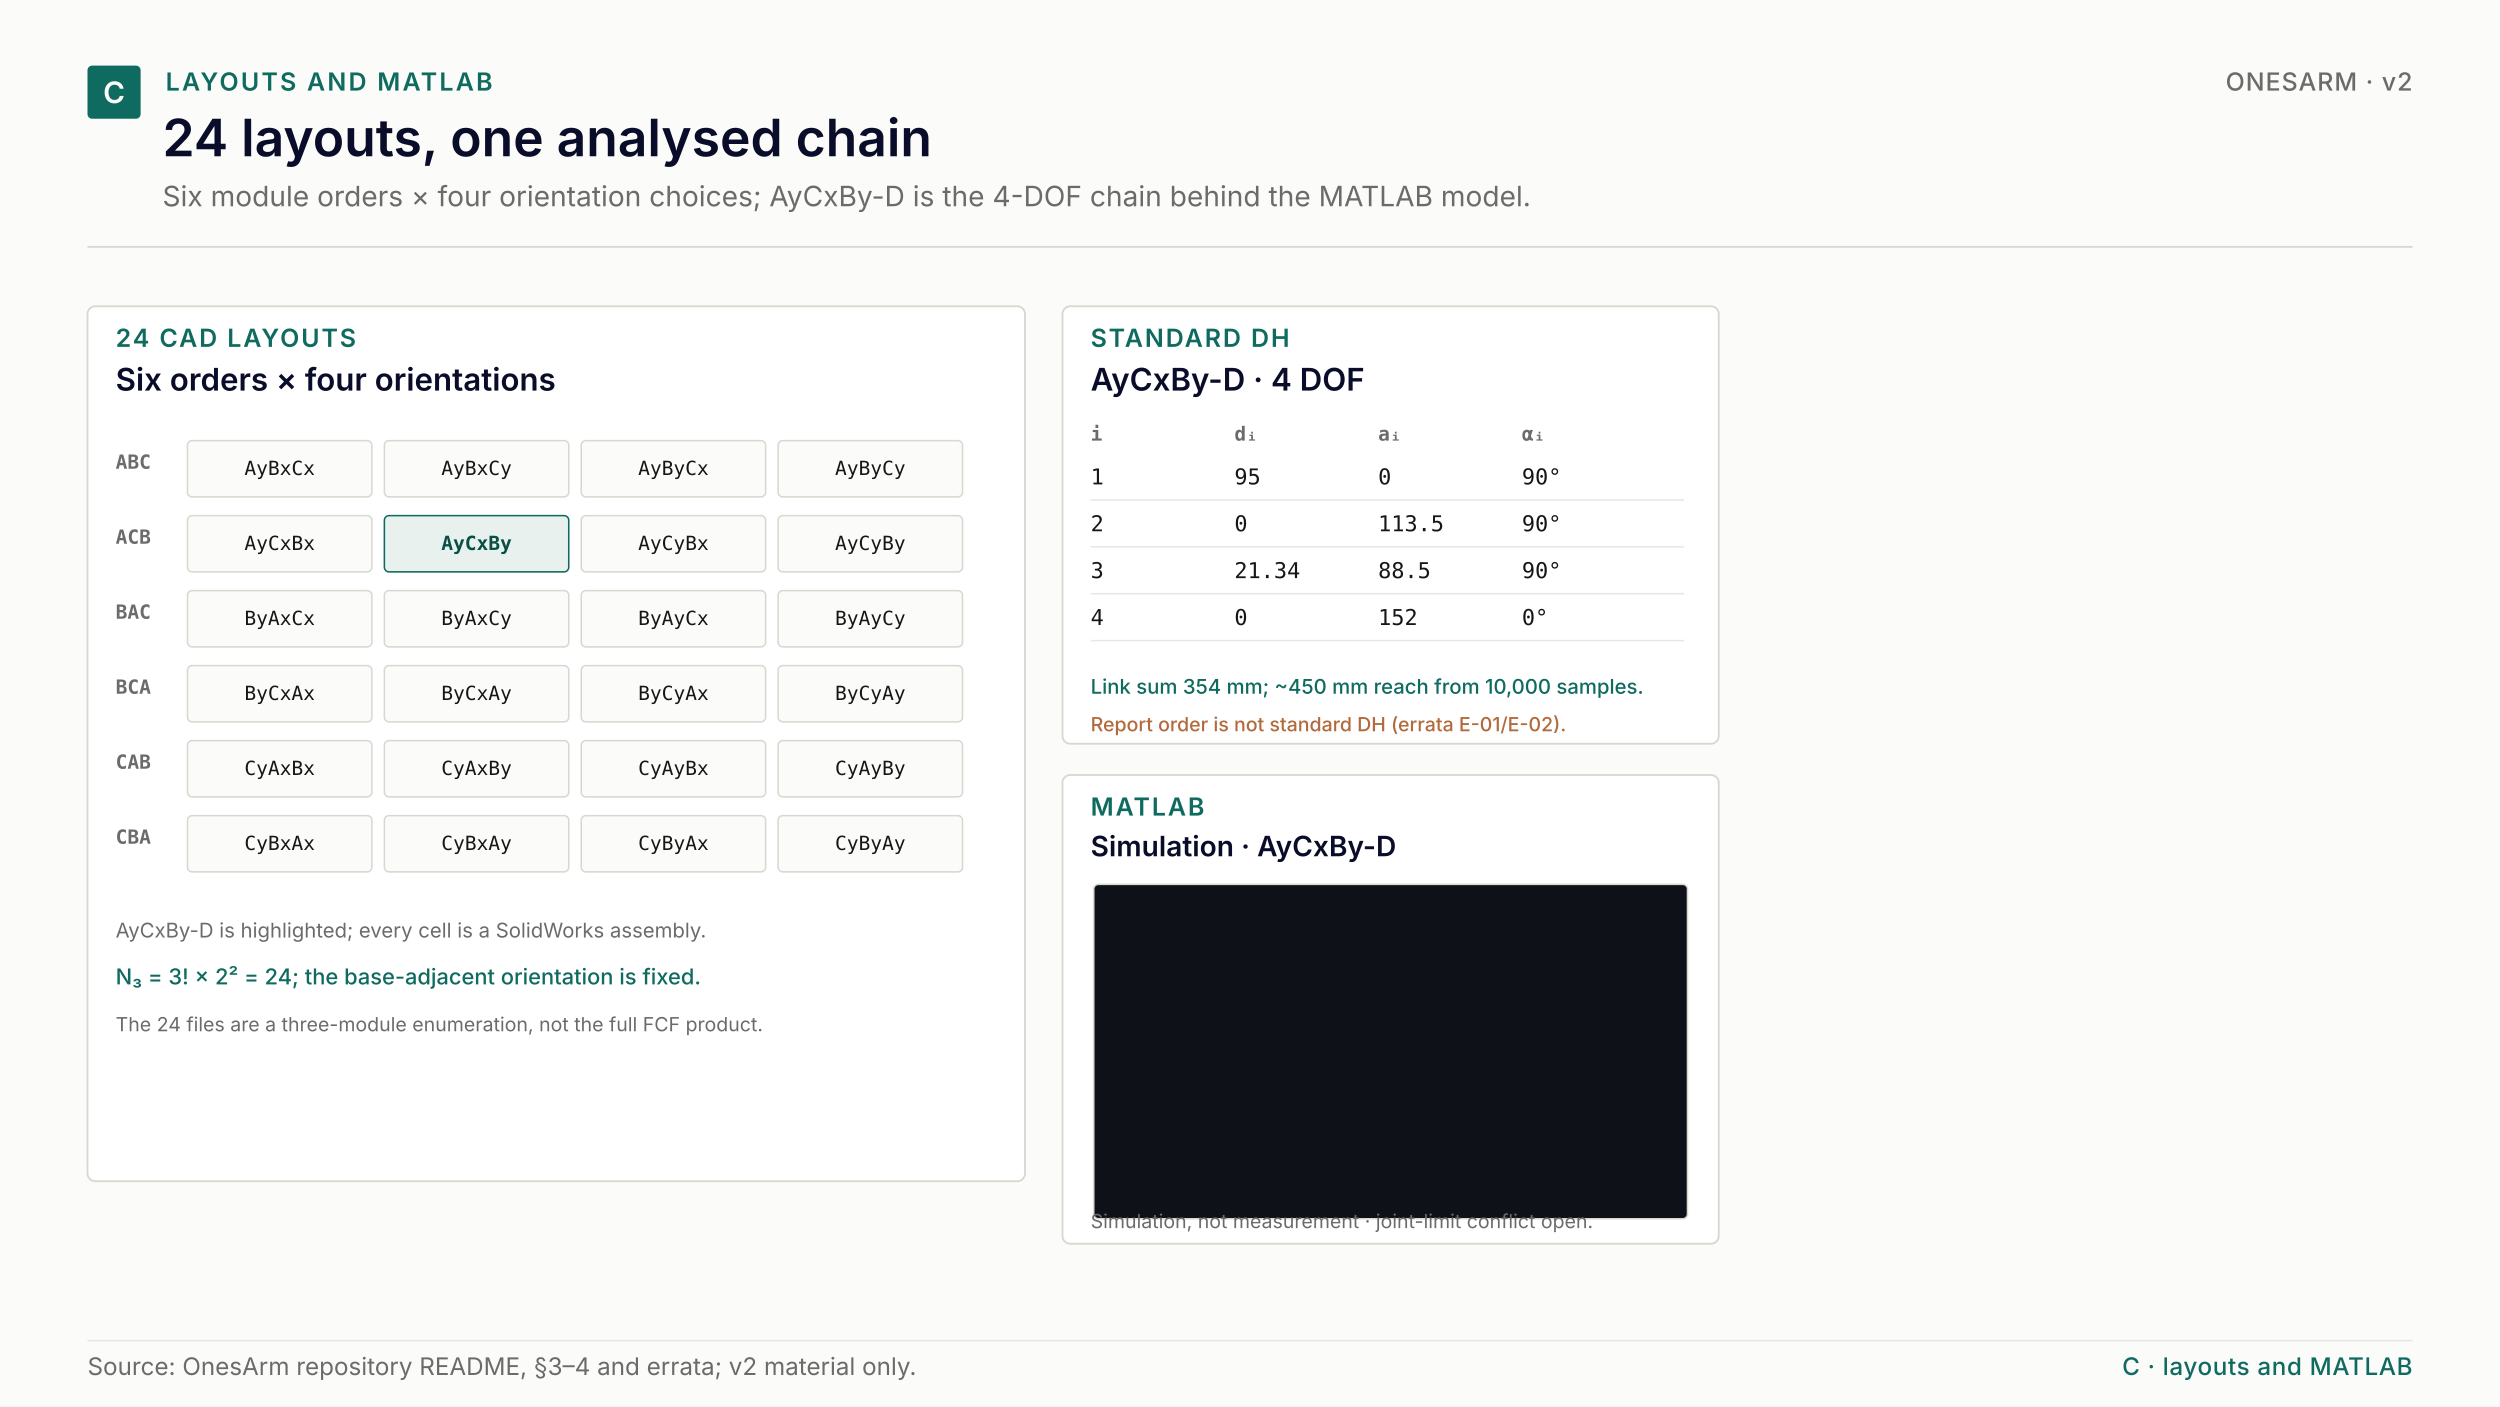
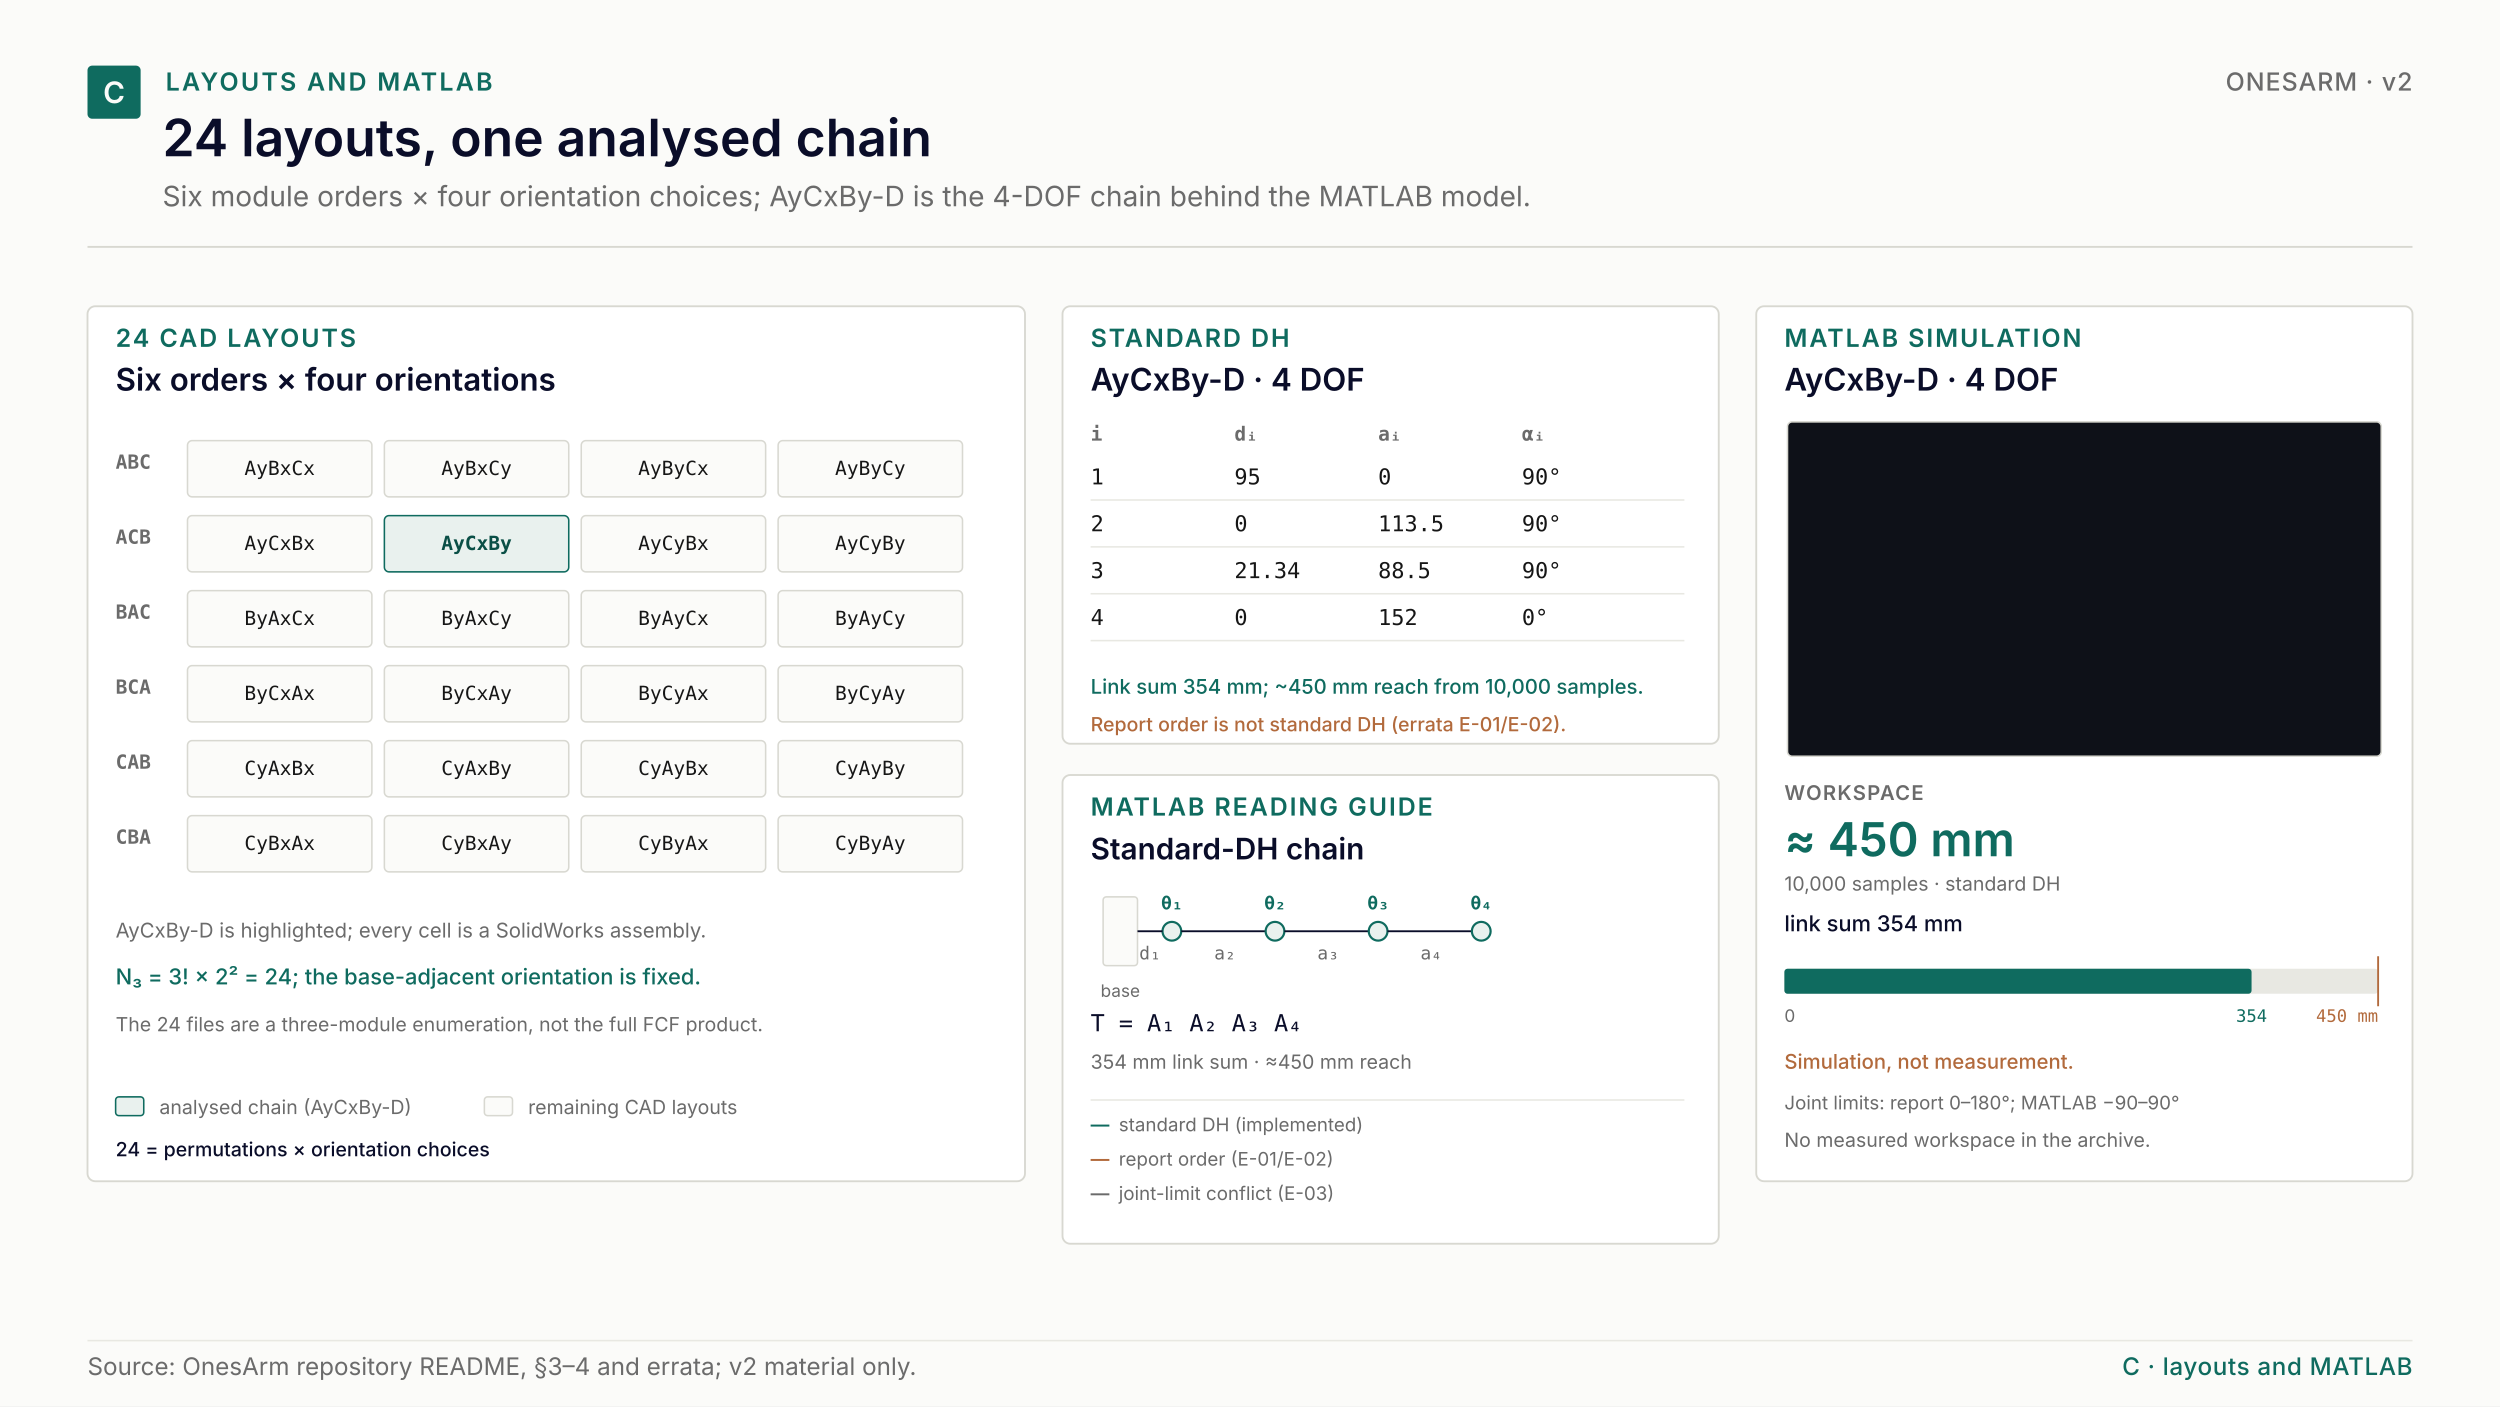
<svg xmlns="http://www.w3.org/2000/svg" width="220mm" height="123.75mm" viewBox="0 0 1600 900" role="img">
  <defs>
    <marker id="onesarmclayoutsandmatlab-ink" markerWidth="8" markerHeight="8" refX="7" refY="4" orient="auto" markerUnits="userSpaceOnUse">
      <path d="M0,0 L8,4 L0,8 z" fill="#0A0D29" />
    </marker>
    <marker id="onesarmclayoutsandmatlab-accent" markerWidth="8" markerHeight="8" refX="7" refY="4" orient="auto" markerUnits="userSpaceOnUse">
      <path d="M0,0 L8,4 L0,8 z" fill="#0F6B5F" />
    </marker>
    <marker id="onesarmclayoutsandmatlab-warm" markerWidth="8" markerHeight="8" refX="7" refY="4" orient="auto" markerUnits="userSpaceOnUse">
      <path d="M0,0 L8,4 L0,8 z" fill="#B26A3C" />
    </marker>
    <marker id="onesarmclayoutsandmatlab-muted" markerWidth="8" markerHeight="8" refX="7" refY="4" orient="auto" markerUnits="userSpaceOnUse">
      <path d="M0,0 L8,4 L0,8 z" fill="#6B6B6B" />
    </marker>
  </defs>
  <rect width="1600" height="900" fill="#FBFBF9" />
  <rect x="56.0" y="42.0" width="34.0" height="34.0" rx="3" fill="#0F6B5F" stroke="none" stroke-width="0" opacity="1" />
  <text x="73.0" y="66.0" font-family="Inter, 'PingFang SC', 'Noto Sans SC', 'Helvetica Neue', Arial, sans-serif" font-size="19" font-weight="600" fill="#FBFBF9" text-anchor="middle" letter-spacing="0" opacity="1">C</text>
  <text x="106.0" y="58.0" font-family="Inter, 'PingFang SC', 'Noto Sans SC', 'Helvetica Neue', Arial, sans-serif" font-size="16" font-weight="600" fill="#0F6B5F" text-anchor="start" letter-spacing="1.4" opacity="1">LAYOUTS AND MATLAB</text>
  <text x="104.0" y="100.0" font-family="Inter, 'PingFang SC', 'Noto Sans SC', 'Helvetica Neue', Arial, sans-serif" font-size="33" font-weight="600" fill="#0A0D29" text-anchor="start" letter-spacing="0" opacity="1">24 layouts, one analysed chain</text>
  <text x="104.0" y="132.0" font-family="Inter, 'PingFang SC', 'Noto Sans SC', 'Helvetica Neue', Arial, sans-serif" font-size="18" font-weight="400" fill="#6B6B6B" text-anchor="start" letter-spacing="0" opacity="1">Six module orders × four orientation choices; AyCxBy-D is the 4-DOF chain behind the MATLAB model.</text>
  <line x1="56.0" y1="158.0" x2="1544.0" y2="158.0" stroke="#D8D8D1" stroke-width="1.2" opacity="1" />
  <text x="1544.0" y="58.0" font-family="Inter, 'PingFang SC', 'Noto Sans SC', 'Helvetica Neue', Arial, sans-serif" font-size="16" font-weight="500" fill="#6B6B6B" text-anchor="end" letter-spacing="0.6" opacity="1">ONESARM · v2</text>
  <rect x="56.0" y="196.0" width="600.0" height="560.0" rx="5" fill="#FFFFFF" stroke="#D8D8D1" stroke-width="1.2" opacity="1" />
  <text x="74.0" y="222.0" font-family="Inter, 'PingFang SC', 'Noto Sans SC', 'Helvetica Neue', Arial, sans-serif" font-size="16" font-weight="600" fill="#0F6B5F" text-anchor="start" letter-spacing="1.2" opacity="1">24 CAD LAYOUTS</text>
  <text x="74.0" y="250.0" font-family="Inter, 'PingFang SC', 'Noto Sans SC', 'Helvetica Neue', Arial, sans-serif" font-size="20" font-weight="600" fill="#0A0D29" text-anchor="start" letter-spacing="0" opacity="1">Six orders × four orientations</text>
  <text x="74.0" y="300.0" font-family="ui-monospace, 'SFMono-Regular', Menlo, Consolas, monospace" font-size="12.5" font-weight="600" fill="#6B6B6B" text-anchor="start" letter-spacing="0" opacity="1">ABC</text>
  <rect x="120.0" y="282.0" width="118.0" height="36.0" rx="3" fill="#FBFBF9" stroke="#D8D8D1" stroke-width="1" opacity="1" />
  <text x="179.0" y="304.0" font-family="ui-monospace, 'SFMono-Regular', Menlo, Consolas, monospace" font-size="12.5" font-weight="400" fill="#161616" text-anchor="middle" letter-spacing="0" opacity="1">AyBxCx</text>
  <rect x="246.0" y="282.0" width="118.0" height="36.0" rx="3" fill="#FBFBF9" stroke="#D8D8D1" stroke-width="1" opacity="1" />
  <text x="305.0" y="304.0" font-family="ui-monospace, 'SFMono-Regular', Menlo, Consolas, monospace" font-size="12.5" font-weight="400" fill="#161616" text-anchor="middle" letter-spacing="0" opacity="1">AyBxCy</text>
  <rect x="372.0" y="282.0" width="118.0" height="36.0" rx="3" fill="#FBFBF9" stroke="#D8D8D1" stroke-width="1" opacity="1" />
  <text x="431.0" y="304.0" font-family="ui-monospace, 'SFMono-Regular', Menlo, Consolas, monospace" font-size="12.5" font-weight="400" fill="#161616" text-anchor="middle" letter-spacing="0" opacity="1">AyByCx</text>
  <rect x="498.0" y="282.0" width="118.0" height="36.0" rx="3" fill="#FBFBF9" stroke="#D8D8D1" stroke-width="1" opacity="1" />
  <text x="557.0" y="304.0" font-family="ui-monospace, 'SFMono-Regular', Menlo, Consolas, monospace" font-size="12.5" font-weight="400" fill="#161616" text-anchor="middle" letter-spacing="0" opacity="1">AyByCy</text>
  <text x="74.0" y="348.0" font-family="ui-monospace, 'SFMono-Regular', Menlo, Consolas, monospace" font-size="12.5" font-weight="600" fill="#6B6B6B" text-anchor="start" letter-spacing="0" opacity="1">ACB</text>
  <rect x="120.0" y="330.0" width="118.0" height="36.0" rx="3" fill="#FBFBF9" stroke="#D8D8D1" stroke-width="1" opacity="1" />
  <text x="179.0" y="352.0" font-family="ui-monospace, 'SFMono-Regular', Menlo, Consolas, monospace" font-size="12.5" font-weight="400" fill="#161616" text-anchor="middle" letter-spacing="0" opacity="1">AyCxBx</text>
  <rect x="246.0" y="330.0" width="118.0" height="36.0" rx="3" fill="#E9F1EE" stroke="#0F6B5F" stroke-width="1" opacity="1" />
  <text x="305.0" y="352.0" font-family="ui-monospace, 'SFMono-Regular', Menlo, Consolas, monospace" font-size="12.5" font-weight="600" fill="#0A4F46" text-anchor="middle" letter-spacing="0" opacity="1">AyCxBy</text>
  <rect x="372.0" y="330.0" width="118.0" height="36.0" rx="3" fill="#FBFBF9" stroke="#D8D8D1" stroke-width="1" opacity="1" />
  <text x="431.0" y="352.0" font-family="ui-monospace, 'SFMono-Regular', Menlo, Consolas, monospace" font-size="12.5" font-weight="400" fill="#161616" text-anchor="middle" letter-spacing="0" opacity="1">AyCyBx</text>
  <rect x="498.0" y="330.0" width="118.0" height="36.0" rx="3" fill="#FBFBF9" stroke="#D8D8D1" stroke-width="1" opacity="1" />
  <text x="557.0" y="352.0" font-family="ui-monospace, 'SFMono-Regular', Menlo, Consolas, monospace" font-size="12.5" font-weight="400" fill="#161616" text-anchor="middle" letter-spacing="0" opacity="1">AyCyBy</text>
  <text x="74.0" y="396.0" font-family="ui-monospace, 'SFMono-Regular', Menlo, Consolas, monospace" font-size="12.5" font-weight="600" fill="#6B6B6B" text-anchor="start" letter-spacing="0" opacity="1">BAC</text>
  <rect x="120.0" y="378.0" width="118.0" height="36.0" rx="3" fill="#FBFBF9" stroke="#D8D8D1" stroke-width="1" opacity="1" />
  <text x="179.0" y="400.0" font-family="ui-monospace, 'SFMono-Regular', Menlo, Consolas, monospace" font-size="12.5" font-weight="400" fill="#161616" text-anchor="middle" letter-spacing="0" opacity="1">ByAxCx</text>
  <rect x="246.0" y="378.0" width="118.0" height="36.0" rx="3" fill="#FBFBF9" stroke="#D8D8D1" stroke-width="1" opacity="1" />
  <text x="305.0" y="400.0" font-family="ui-monospace, 'SFMono-Regular', Menlo, Consolas, monospace" font-size="12.5" font-weight="400" fill="#161616" text-anchor="middle" letter-spacing="0" opacity="1">ByAxCy</text>
  <rect x="372.0" y="378.0" width="118.0" height="36.0" rx="3" fill="#FBFBF9" stroke="#D8D8D1" stroke-width="1" opacity="1" />
  <text x="431.0" y="400.0" font-family="ui-monospace, 'SFMono-Regular', Menlo, Consolas, monospace" font-size="12.5" font-weight="400" fill="#161616" text-anchor="middle" letter-spacing="0" opacity="1">ByAyCx</text>
  <rect x="498.0" y="378.0" width="118.0" height="36.0" rx="3" fill="#FBFBF9" stroke="#D8D8D1" stroke-width="1" opacity="1" />
  <text x="557.0" y="400.0" font-family="ui-monospace, 'SFMono-Regular', Menlo, Consolas, monospace" font-size="12.5" font-weight="400" fill="#161616" text-anchor="middle" letter-spacing="0" opacity="1">ByAyCy</text>
  <text x="74.0" y="444.0" font-family="ui-monospace, 'SFMono-Regular', Menlo, Consolas, monospace" font-size="12.5" font-weight="600" fill="#6B6B6B" text-anchor="start" letter-spacing="0" opacity="1">BCA</text>
  <rect x="120.0" y="426.0" width="118.0" height="36.0" rx="3" fill="#FBFBF9" stroke="#D8D8D1" stroke-width="1" opacity="1" />
  <text x="179.0" y="448.0" font-family="ui-monospace, 'SFMono-Regular', Menlo, Consolas, monospace" font-size="12.5" font-weight="400" fill="#161616" text-anchor="middle" letter-spacing="0" opacity="1">ByCxAx</text>
  <rect x="246.0" y="426.0" width="118.0" height="36.0" rx="3" fill="#FBFBF9" stroke="#D8D8D1" stroke-width="1" opacity="1" />
  <text x="305.0" y="448.0" font-family="ui-monospace, 'SFMono-Regular', Menlo, Consolas, monospace" font-size="12.5" font-weight="400" fill="#161616" text-anchor="middle" letter-spacing="0" opacity="1">ByCxAy</text>
  <rect x="372.0" y="426.0" width="118.0" height="36.0" rx="3" fill="#FBFBF9" stroke="#D8D8D1" stroke-width="1" opacity="1" />
  <text x="431.0" y="448.0" font-family="ui-monospace, 'SFMono-Regular', Menlo, Consolas, monospace" font-size="12.5" font-weight="400" fill="#161616" text-anchor="middle" letter-spacing="0" opacity="1">ByCyAx</text>
  <rect x="498.0" y="426.0" width="118.0" height="36.0" rx="3" fill="#FBFBF9" stroke="#D8D8D1" stroke-width="1" opacity="1" />
  <text x="557.0" y="448.0" font-family="ui-monospace, 'SFMono-Regular', Menlo, Consolas, monospace" font-size="12.5" font-weight="400" fill="#161616" text-anchor="middle" letter-spacing="0" opacity="1">ByCyAy</text>
  <text x="74.0" y="492.0" font-family="ui-monospace, 'SFMono-Regular', Menlo, Consolas, monospace" font-size="12.5" font-weight="600" fill="#6B6B6B" text-anchor="start" letter-spacing="0" opacity="1">CAB</text>
  <rect x="120.0" y="474.0" width="118.0" height="36.0" rx="3" fill="#FBFBF9" stroke="#D8D8D1" stroke-width="1" opacity="1" />
  <text x="179.0" y="496.0" font-family="ui-monospace, 'SFMono-Regular', Menlo, Consolas, monospace" font-size="12.5" font-weight="400" fill="#161616" text-anchor="middle" letter-spacing="0" opacity="1">CyAxBx</text>
  <rect x="246.0" y="474.0" width="118.0" height="36.0" rx="3" fill="#FBFBF9" stroke="#D8D8D1" stroke-width="1" opacity="1" />
  <text x="305.0" y="496.0" font-family="ui-monospace, 'SFMono-Regular', Menlo, Consolas, monospace" font-size="12.5" font-weight="400" fill="#161616" text-anchor="middle" letter-spacing="0" opacity="1">CyAxBy</text>
  <rect x="372.0" y="474.0" width="118.0" height="36.0" rx="3" fill="#FBFBF9" stroke="#D8D8D1" stroke-width="1" opacity="1" />
  <text x="431.0" y="496.0" font-family="ui-monospace, 'SFMono-Regular', Menlo, Consolas, monospace" font-size="12.5" font-weight="400" fill="#161616" text-anchor="middle" letter-spacing="0" opacity="1">CyAyBx</text>
  <rect x="498.0" y="474.0" width="118.0" height="36.0" rx="3" fill="#FBFBF9" stroke="#D8D8D1" stroke-width="1" opacity="1" />
  <text x="557.0" y="496.0" font-family="ui-monospace, 'SFMono-Regular', Menlo, Consolas, monospace" font-size="12.5" font-weight="400" fill="#161616" text-anchor="middle" letter-spacing="0" opacity="1">CyAyBy</text>
  <text x="74.0" y="540.0" font-family="ui-monospace, 'SFMono-Regular', Menlo, Consolas, monospace" font-size="12.5" font-weight="600" fill="#6B6B6B" text-anchor="start" letter-spacing="0" opacity="1">CBA</text>
  <rect x="120.0" y="522.0" width="118.0" height="36.0" rx="3" fill="#FBFBF9" stroke="#D8D8D1" stroke-width="1" opacity="1" />
  <text x="179.0" y="544.0" font-family="ui-monospace, 'SFMono-Regular', Menlo, Consolas, monospace" font-size="12.5" font-weight="400" fill="#161616" text-anchor="middle" letter-spacing="0" opacity="1">CyBxAx</text>
  <rect x="246.0" y="522.0" width="118.0" height="36.0" rx="3" fill="#FBFBF9" stroke="#D8D8D1" stroke-width="1" opacity="1" />
  <text x="305.0" y="544.0" font-family="ui-monospace, 'SFMono-Regular', Menlo, Consolas, monospace" font-size="12.5" font-weight="400" fill="#161616" text-anchor="middle" letter-spacing="0" opacity="1">CyBxAy</text>
  <rect x="372.0" y="522.0" width="118.0" height="36.0" rx="3" fill="#FBFBF9" stroke="#D8D8D1" stroke-width="1" opacity="1" />
  <text x="431.0" y="544.0" font-family="ui-monospace, 'SFMono-Regular', Menlo, Consolas, monospace" font-size="12.5" font-weight="400" fill="#161616" text-anchor="middle" letter-spacing="0" opacity="1">CyByAx</text>
  <rect x="498.0" y="522.0" width="118.0" height="36.0" rx="3" fill="#FBFBF9" stroke="#D8D8D1" stroke-width="1" opacity="1" />
  <text x="557.0" y="544.0" font-family="ui-monospace, 'SFMono-Regular', Menlo, Consolas, monospace" font-size="12.5" font-weight="400" fill="#161616" text-anchor="middle" letter-spacing="0" opacity="1">CyByAy</text>
  <text x="74.0" y="600.0" font-family="Inter, 'PingFang SC', 'Noto Sans SC', 'Helvetica Neue', Arial, sans-serif" font-size="13" font-weight="400" fill="#6B6B6B" text-anchor="start" letter-spacing="0" opacity="1">AyCxBy-D is highlighted; every cell is a SolidWorks assembly.</text>
  <text x="74.0" y="630.0" font-family="Inter, 'PingFang SC', 'Noto Sans SC', 'Helvetica Neue', Arial, sans-serif" font-size="14" font-weight="500" fill="#0F6B5F" text-anchor="start" letter-spacing="0" opacity="1">N₃ = 3! × 2² = 24; the base-adjacent orientation is fixed.</text>
  <text x="74.0" y="660.0" font-family="Inter, 'PingFang SC', 'Noto Sans SC', 'Helvetica Neue', Arial, sans-serif" font-size="12.5" font-weight="400" fill="#6B6B6B" text-anchor="start" letter-spacing="0" opacity="1">The 24 files are a three-module enumeration, not the full FCF product.</text>
+   <rect x="74.0" y="702.0" width="18.0" height="12.0" rx="2" fill="#E9F1EE" stroke="#0F6B5F" stroke-width="1" opacity="1" />
+   <text x="102.0" y="713.0" font-family="Inter, 'PingFang SC', 'Noto Sans SC', 'Helvetica Neue', Arial, sans-serif" font-size="12.5" font-weight="400" fill="#6B6B6B" text-anchor="start" letter-spacing="0" opacity="1">analysed chain (AyCxBy-D)</text>
+   <rect x="310.0" y="702.0" width="18.0" height="12.0" rx="2" fill="#FBFBF9" stroke="#D8D8D1" stroke-width="1" opacity="1" />
+   <text x="338.0" y="713.0" font-family="Inter, 'PingFang SC', 'Noto Sans SC', 'Helvetica Neue', Arial, sans-serif" font-size="12.5" font-weight="400" fill="#6B6B6B" text-anchor="start" letter-spacing="0" opacity="1">remaining CAD layouts</text>
+   <text x="74.0" y="740.0" font-family="Inter, 'PingFang SC', 'Noto Sans SC', 'Helvetica Neue', Arial, sans-serif" font-size="12.5" font-weight="500" fill="#0A0D29" text-anchor="start" letter-spacing="0" opacity="1">24 = permutations × orientation choices</text>
  <rect x="680.0" y="196.0" width="420.0" height="280.0" rx="5" fill="#FFFFFF" stroke="#D8D8D1" stroke-width="1.2" opacity="1" />
  <text x="698.0" y="222.0" font-family="Inter, 'PingFang SC', 'Noto Sans SC', 'Helvetica Neue', Arial, sans-serif" font-size="16" font-weight="600" fill="#0F6B5F" text-anchor="start" letter-spacing="1.2" opacity="1">STANDARD DH</text>
  <text x="698.0" y="250.0" font-family="Inter, 'PingFang SC', 'Noto Sans SC', 'Helvetica Neue', Arial, sans-serif" font-size="20" font-weight="600" fill="#0A0D29" text-anchor="start" letter-spacing="0" opacity="1">AyCxBy-D · 4 DOF</text>
  <text x="698.0" y="282.0" font-family="ui-monospace, 'SFMono-Regular', Menlo, Consolas, monospace" font-size="12.5" font-weight="600" fill="#6B6B6B" text-anchor="start" letter-spacing="0" opacity="1">i</text>
  <text x="790.0" y="282.0" font-family="ui-monospace, 'SFMono-Regular', Menlo, Consolas, monospace" font-size="12.5" font-weight="600" fill="#6B6B6B" text-anchor="start" letter-spacing="0" opacity="1">dᵢ</text>
  <text x="882.0" y="282.0" font-family="ui-monospace, 'SFMono-Regular', Menlo, Consolas, monospace" font-size="12.5" font-weight="600" fill="#6B6B6B" text-anchor="start" letter-spacing="0" opacity="1">aᵢ</text>
  <text x="974.0" y="282.0" font-family="ui-monospace, 'SFMono-Regular', Menlo, Consolas, monospace" font-size="12.5" font-weight="600" fill="#6B6B6B" text-anchor="start" letter-spacing="0" opacity="1">αᵢ</text>
  <text x="698.0" y="310.0" font-family="ui-monospace, 'SFMono-Regular', Menlo, Consolas, monospace" font-size="14" font-weight="400" fill="#161616" text-anchor="start" letter-spacing="0" opacity="1">1</text>
  <text x="790.0" y="310.0" font-family="ui-monospace, 'SFMono-Regular', Menlo, Consolas, monospace" font-size="14" font-weight="400" fill="#161616" text-anchor="start" letter-spacing="0" opacity="1">95</text>
  <text x="882.0" y="310.0" font-family="ui-monospace, 'SFMono-Regular', Menlo, Consolas, monospace" font-size="14" font-weight="400" fill="#161616" text-anchor="start" letter-spacing="0" opacity="1">0</text>
  <text x="974.0" y="310.0" font-family="ui-monospace, 'SFMono-Regular', Menlo, Consolas, monospace" font-size="14" font-weight="400" fill="#161616" text-anchor="start" letter-spacing="0" opacity="1">90°</text>
  <line x1="698.0" y1="320.0" x2="1078.0" y2="320.0" stroke="#E8E8E2" stroke-width="1" opacity="1" />
  <text x="698.0" y="340.0" font-family="ui-monospace, 'SFMono-Regular', Menlo, Consolas, monospace" font-size="14" font-weight="400" fill="#161616" text-anchor="start" letter-spacing="0" opacity="1">2</text>
  <text x="790.0" y="340.0" font-family="ui-monospace, 'SFMono-Regular', Menlo, Consolas, monospace" font-size="14" font-weight="400" fill="#161616" text-anchor="start" letter-spacing="0" opacity="1">0</text>
  <text x="882.0" y="340.0" font-family="ui-monospace, 'SFMono-Regular', Menlo, Consolas, monospace" font-size="14" font-weight="400" fill="#161616" text-anchor="start" letter-spacing="0" opacity="1">113.5</text>
  <text x="974.0" y="340.0" font-family="ui-monospace, 'SFMono-Regular', Menlo, Consolas, monospace" font-size="14" font-weight="400" fill="#161616" text-anchor="start" letter-spacing="0" opacity="1">90°</text>
  <line x1="698.0" y1="350.0" x2="1078.0" y2="350.0" stroke="#E8E8E2" stroke-width="1" opacity="1" />
  <text x="698.0" y="370.0" font-family="ui-monospace, 'SFMono-Regular', Menlo, Consolas, monospace" font-size="14" font-weight="400" fill="#161616" text-anchor="start" letter-spacing="0" opacity="1">3</text>
  <text x="790.0" y="370.0" font-family="ui-monospace, 'SFMono-Regular', Menlo, Consolas, monospace" font-size="14" font-weight="400" fill="#161616" text-anchor="start" letter-spacing="0" opacity="1">21.34</text>
  <text x="882.0" y="370.0" font-family="ui-monospace, 'SFMono-Regular', Menlo, Consolas, monospace" font-size="14" font-weight="400" fill="#161616" text-anchor="start" letter-spacing="0" opacity="1">88.5</text>
  <text x="974.0" y="370.0" font-family="ui-monospace, 'SFMono-Regular', Menlo, Consolas, monospace" font-size="14" font-weight="400" fill="#161616" text-anchor="start" letter-spacing="0" opacity="1">90°</text>
  <line x1="698.0" y1="380.0" x2="1078.0" y2="380.0" stroke="#E8E8E2" stroke-width="1" opacity="1" />
  <text x="698.0" y="400.0" font-family="ui-monospace, 'SFMono-Regular', Menlo, Consolas, monospace" font-size="14" font-weight="400" fill="#161616" text-anchor="start" letter-spacing="0" opacity="1">4</text>
  <text x="790.0" y="400.0" font-family="ui-monospace, 'SFMono-Regular', Menlo, Consolas, monospace" font-size="14" font-weight="400" fill="#161616" text-anchor="start" letter-spacing="0" opacity="1">0</text>
  <text x="882.0" y="400.0" font-family="ui-monospace, 'SFMono-Regular', Menlo, Consolas, monospace" font-size="14" font-weight="400" fill="#161616" text-anchor="start" letter-spacing="0" opacity="1">152</text>
  <text x="974.0" y="400.0" font-family="ui-monospace, 'SFMono-Regular', Menlo, Consolas, monospace" font-size="14" font-weight="400" fill="#161616" text-anchor="start" letter-spacing="0" opacity="1">0°</text>
  <line x1="698.0" y1="410.0" x2="1078.0" y2="410.0" stroke="#E8E8E2" stroke-width="1" opacity="1" />
  <text x="698.0" y="444.0" font-family="Inter, 'PingFang SC', 'Noto Sans SC', 'Helvetica Neue', Arial, sans-serif" font-size="13" font-weight="500" fill="#0F6B5F" text-anchor="start" letter-spacing="0" opacity="1">Link sum 354 mm; ~450 mm reach from 10,000 samples.</text>
  <text x="698.0" y="468.0" font-family="Inter, 'PingFang SC', 'Noto Sans SC', 'Helvetica Neue', Arial, sans-serif" font-size="12.5" font-weight="500" fill="#B26A3C" text-anchor="start" letter-spacing="0" opacity="1">Report order is not standard DH (errata E-01/E-02).</text>
  <rect x="680.0" y="496.0" width="420.0" height="300.0" rx="5" fill="#FFFFFF" stroke="#D8D8D1" stroke-width="1.2" opacity="1" />
-   <text x="698.0" y="522.0" font-family="Inter, 'PingFang SC', 'Noto Sans SC', 'Helvetica Neue', Arial, sans-serif" font-size="16" font-weight="600" fill="#0F6B5F" text-anchor="start" letter-spacing="1.2" opacity="1">MATLAB</text>
-   <text x="698.0" y="548.0" font-family="Inter, 'PingFang SC', 'Noto Sans SC', 'Helvetica Neue', Arial, sans-serif" font-size="18" font-weight="600" fill="#0A0D29" text-anchor="start" letter-spacing="0" opacity="1">Simulation · AyCxBy-D</text>
-   <rect x="700.0" y="566.0" width="380.0" height="214.0" rx="3" fill="#0E1118" stroke="none" stroke-width="0" opacity="1" />
-   <rect x="700.0" y="566.0" width="380.0" height="214.0" rx="3" fill="none" stroke="#D8D8D1" stroke-width="1" opacity="1" />
-   <text x="698.0" y="786.0" font-family="Inter, 'PingFang SC', 'Noto Sans SC', 'Helvetica Neue', Arial, sans-serif" font-size="12.5" font-weight="400" fill="#6B6B6B" text-anchor="start" letter-spacing="0" opacity="1">Simulation, not measurement · joint-limit conflict open.</text>
+   <text x="698.0" y="522.0" font-family="Inter, 'PingFang SC', 'Noto Sans SC', 'Helvetica Neue', Arial, sans-serif" font-size="16" font-weight="600" fill="#0F6B5F" text-anchor="start" letter-spacing="1.2" opacity="1">MATLAB READING GUIDE</text>
+   <text x="698.0" y="550.0" font-family="Inter, 'PingFang SC', 'Noto Sans SC', 'Helvetica Neue', Arial, sans-serif" font-size="19" font-weight="600" fill="#0A0D29" text-anchor="start" letter-spacing="0" opacity="1">Standard-DH chain</text>
+   <rect x="706.0" y="574.0" width="22.0" height="44.0" rx="2" fill="#FBFBF9" stroke="#D8D8D1" stroke-width="1" opacity="1" />
+   <text x="717.0" y="638.0" font-family="Inter, 'PingFang SC', 'Noto Sans SC', 'Helvetica Neue', Arial, sans-serif" font-size="11" font-weight="400" fill="#6B6B6B" text-anchor="middle" letter-spacing="0" opacity="1">base</text>
+   <circle cx="750" cy="596" r="6" fill="#E9F1EE" stroke="#0F6B5F" stroke-width="1.4" />
+   <text x="750.0" y="582.0" font-family="ui-monospace, 'SFMono-Regular', Menlo, Consolas, monospace" font-size="11.5" font-weight="600" fill="#0F6B5F" text-anchor="middle" letter-spacing="0" opacity="1">θ₁</text>
+   <line x1="756.0" y1="596.0" x2="810.0" y2="596.0" stroke="#0A0D29" stroke-width="1.2" opacity="1" />
+   <text x="784.0" y="614.0" font-family="ui-monospace, 'SFMono-Regular', Menlo, Consolas, monospace" font-size="11.5" font-weight="400" fill="#6B6B6B" text-anchor="middle" letter-spacing="0" opacity="1">a₂</text>
+   <circle cx="816" cy="596" r="6" fill="#E9F1EE" stroke="#0F6B5F" stroke-width="1.4" />
+   <text x="816.0" y="582.0" font-family="ui-monospace, 'SFMono-Regular', Menlo, Consolas, monospace" font-size="11.5" font-weight="600" fill="#0F6B5F" text-anchor="middle" letter-spacing="0" opacity="1">θ₂</text>
+   <line x1="822.0" y1="596.0" x2="876.0" y2="596.0" stroke="#0A0D29" stroke-width="1.2" opacity="1" />
+   <text x="850.0" y="614.0" font-family="ui-monospace, 'SFMono-Regular', Menlo, Consolas, monospace" font-size="11.5" font-weight="400" fill="#6B6B6B" text-anchor="middle" letter-spacing="0" opacity="1">a₃</text>
+   <circle cx="882" cy="596" r="6" fill="#E9F1EE" stroke="#0F6B5F" stroke-width="1.4" />
+   <text x="882.0" y="582.0" font-family="ui-monospace, 'SFMono-Regular', Menlo, Consolas, monospace" font-size="11.5" font-weight="600" fill="#0F6B5F" text-anchor="middle" letter-spacing="0" opacity="1">θ₃</text>
+   <line x1="888.0" y1="596.0" x2="942.0" y2="596.0" stroke="#0A0D29" stroke-width="1.2" opacity="1" />
+   <text x="916.0" y="614.0" font-family="ui-monospace, 'SFMono-Regular', Menlo, Consolas, monospace" font-size="11.5" font-weight="400" fill="#6B6B6B" text-anchor="middle" letter-spacing="0" opacity="1">a₄</text>
+   <circle cx="948" cy="596" r="6" fill="#E9F1EE" stroke="#0F6B5F" stroke-width="1.4" />
+   <text x="948.0" y="582.0" font-family="ui-monospace, 'SFMono-Regular', Menlo, Consolas, monospace" font-size="11.5" font-weight="600" fill="#0F6B5F" text-anchor="middle" letter-spacing="0" opacity="1">θ₄</text>
+   <line x1="728.0" y1="596.0" x2="744.0" y2="596.0" stroke="#0A0D29" stroke-width="1.2" opacity="1" />
+   <text x="736.0" y="614.0" font-family="ui-monospace, 'SFMono-Regular', Menlo, Consolas, monospace" font-size="11.5" font-weight="400" fill="#6B6B6B" text-anchor="middle" letter-spacing="0" opacity="1">d₁</text>
+   <text x="698.0" y="660.0" font-family="ui-monospace, 'SFMono-Regular', Menlo, Consolas, monospace" font-size="15" font-weight="500" fill="#0A0D29" text-anchor="start" letter-spacing="0" opacity="1">T = A₁ A₂ A₃ A₄</text>
+   <text x="698.0" y="684.0" font-family="Inter, 'PingFang SC', 'Noto Sans SC', 'Helvetica Neue', Arial, sans-serif" font-size="12.5" font-weight="400" fill="#6B6B6B" text-anchor="start" letter-spacing="0" opacity="1">354 mm link sum · ≈450 mm reach</text>
+   <line x1="698.0" y1="704.0" x2="1078.0" y2="704.0" stroke="#E8E8E2" stroke-width="1" opacity="1" />
+   <text x="698.0" y="724.0" font-family="Inter, 'PingFang SC', 'Noto Sans SC', 'Helvetica Neue', Arial, sans-serif" font-size="12" font-weight="600" fill="#0F6B5F" text-anchor="start" letter-spacing="0" opacity="1">—</text>
+   <text x="716.0" y="724.0" font-family="Inter, 'PingFang SC', 'Noto Sans SC', 'Helvetica Neue', Arial, sans-serif" font-size="12" font-weight="400" fill="#6B6B6B" text-anchor="start" letter-spacing="0" opacity="1">standard DH (implemented)</text>
+   <text x="698.0" y="746.0" font-family="Inter, 'PingFang SC', 'Noto Sans SC', 'Helvetica Neue', Arial, sans-serif" font-size="12" font-weight="600" fill="#B26A3C" text-anchor="start" letter-spacing="0" opacity="1">—</text>
+   <text x="716.0" y="746.0" font-family="Inter, 'PingFang SC', 'Noto Sans SC', 'Helvetica Neue', Arial, sans-serif" font-size="12" font-weight="400" fill="#6B6B6B" text-anchor="start" letter-spacing="0" opacity="1">report order (E-01/E-02)</text>
+   <text x="698.0" y="768.0" font-family="Inter, 'PingFang SC', 'Noto Sans SC', 'Helvetica Neue', Arial, sans-serif" font-size="12" font-weight="600" fill="#6B6B6B" text-anchor="start" letter-spacing="0" opacity="1">—</text>
+   <text x="716.0" y="768.0" font-family="Inter, 'PingFang SC', 'Noto Sans SC', 'Helvetica Neue', Arial, sans-serif" font-size="12" font-weight="400" fill="#6B6B6B" text-anchor="start" letter-spacing="0" opacity="1">joint-limit conflict (E-03)</text>
+   <rect x="1124.0" y="196.0" width="420.0" height="560.0" rx="5" fill="#FFFFFF" stroke="#D8D8D1" stroke-width="1.2" opacity="1" />
+   <text x="1142.0" y="222.0" font-family="Inter, 'PingFang SC', 'Noto Sans SC', 'Helvetica Neue', Arial, sans-serif" font-size="16" font-weight="600" fill="#0F6B5F" text-anchor="start" letter-spacing="1.2" opacity="1">MATLAB SIMULATION</text>
+   <text x="1142.0" y="250.0" font-family="Inter, 'PingFang SC', 'Noto Sans SC', 'Helvetica Neue', Arial, sans-serif" font-size="20" font-weight="600" fill="#0A0D29" text-anchor="start" letter-spacing="0" opacity="1">AyCxBy-D · 4 DOF</text>
+   <rect x="1144.0" y="270.0" width="380.0" height="214.0" rx="3" fill="#0E1118" stroke="none" stroke-width="0" opacity="1" />
+   <rect x="1144.0" y="270.0" width="380.0" height="214.0" rx="3" fill="none" stroke="#D8D8D1" stroke-width="1" opacity="1" />
+   <text x="1142.0" y="512.0" font-family="Inter, 'PingFang SC', 'Noto Sans SC', 'Helvetica Neue', Arial, sans-serif" font-size="13" font-weight="600" fill="#6B6B6B" text-anchor="start" letter-spacing="0.8" opacity="1">WORKSPACE</text>
+   <text x="1142.0" y="548.0" font-family="Inter, 'PingFang SC', 'Noto Sans SC', 'Helvetica Neue', Arial, sans-serif" font-size="30" font-weight="600" fill="#0F6B5F" text-anchor="start" letter-spacing="0" opacity="1">≈ 450 mm</text>
+   <text x="1142.0" y="570.0" font-family="Inter, 'PingFang SC', 'Noto Sans SC', 'Helvetica Neue', Arial, sans-serif" font-size="12.5" font-weight="400" fill="#6B6B6B" text-anchor="start" letter-spacing="0" opacity="1">10,000 samples · standard DH</text>
+   <text x="1142.0" y="596.0" font-family="Inter, 'PingFang SC', 'Noto Sans SC', 'Helvetica Neue', Arial, sans-serif" font-size="14" font-weight="500" fill="#0A0D29" text-anchor="start" letter-spacing="0" opacity="1">link sum 354 mm</text>
+   <rect x="1142.0" y="620.0" width="380.0" height="16.0" rx="2" fill="#E8E8E2" stroke="none" stroke-width="0" opacity="1" />
+   <rect x="1142.0" y="620.0" width="299.0" height="16.0" rx="2" fill="#0F6B5F" stroke="none" stroke-width="0" opacity="1" />
+   <line x1="1522.0" y1="612.0" x2="1522.0" y2="644.0" stroke="#B26A3C" stroke-width="1.2" opacity="1" />
+   <text x="1142.0" y="654.0" font-family="Inter, 'PingFang SC', 'Noto Sans SC', 'Helvetica Neue', Arial, sans-serif" font-size="11" font-weight="400" fill="#6B6B6B" text-anchor="start" letter-spacing="0" opacity="1">0</text>
+   <text x="1441.0" y="654.0" font-family="ui-monospace, 'SFMono-Regular', Menlo, Consolas, monospace" font-size="11" font-weight="500" fill="#0F6B5F" text-anchor="middle" letter-spacing="0" opacity="1">354</text>
+   <text x="1522.0" y="654.0" font-family="ui-monospace, 'SFMono-Regular', Menlo, Consolas, monospace" font-size="11" font-weight="500" fill="#B26A3C" text-anchor="end" letter-spacing="0" opacity="1">450 mm</text>
+   <text x="1142.0" y="684.0" font-family="Inter, 'PingFang SC', 'Noto Sans SC', 'Helvetica Neue', Arial, sans-serif" font-size="13" font-weight="500" fill="#B26A3C" text-anchor="start" letter-spacing="0" opacity="1">Simulation, not measurement.</text>
+   <text x="1142.0" y="710.0" font-family="Inter, 'PingFang SC', 'Noto Sans SC', 'Helvetica Neue', Arial, sans-serif" font-size="12" font-weight="400" fill="#6B6B6B" text-anchor="start" letter-spacing="0" opacity="1">Joint limits: report 0–180°; MATLAB −90–90°</text>
+   <text x="1142.0" y="734.0" font-family="Inter, 'PingFang SC', 'Noto Sans SC', 'Helvetica Neue', Arial, sans-serif" font-size="12.5" font-weight="400" fill="#6B6B6B" text-anchor="start" letter-spacing="0" opacity="1">No measured workspace in the archive.</text>
  <line x1="56.0" y1="858.0" x2="1544.0" y2="858.0" stroke="#E8E8E2" stroke-width="1" opacity="1" />
  <text x="56.0" y="880.0" font-family="Inter, 'PingFang SC', 'Noto Sans SC', 'Helvetica Neue', Arial, sans-serif" font-size="15.5" font-weight="400" fill="#6B6B6B" text-anchor="start" letter-spacing="0" opacity="1">Source: OnesArm repository README, §3–4 and errata; v2 material only.</text>
  <text x="1544.0" y="880.0" font-family="Inter, 'PingFang SC', 'Noto Sans SC', 'Helvetica Neue', Arial, sans-serif" font-size="15.5" font-weight="500" fill="#0F6B5F" text-anchor="end" letter-spacing="0.4" opacity="1">C · layouts and MATLAB</text>
</svg>
